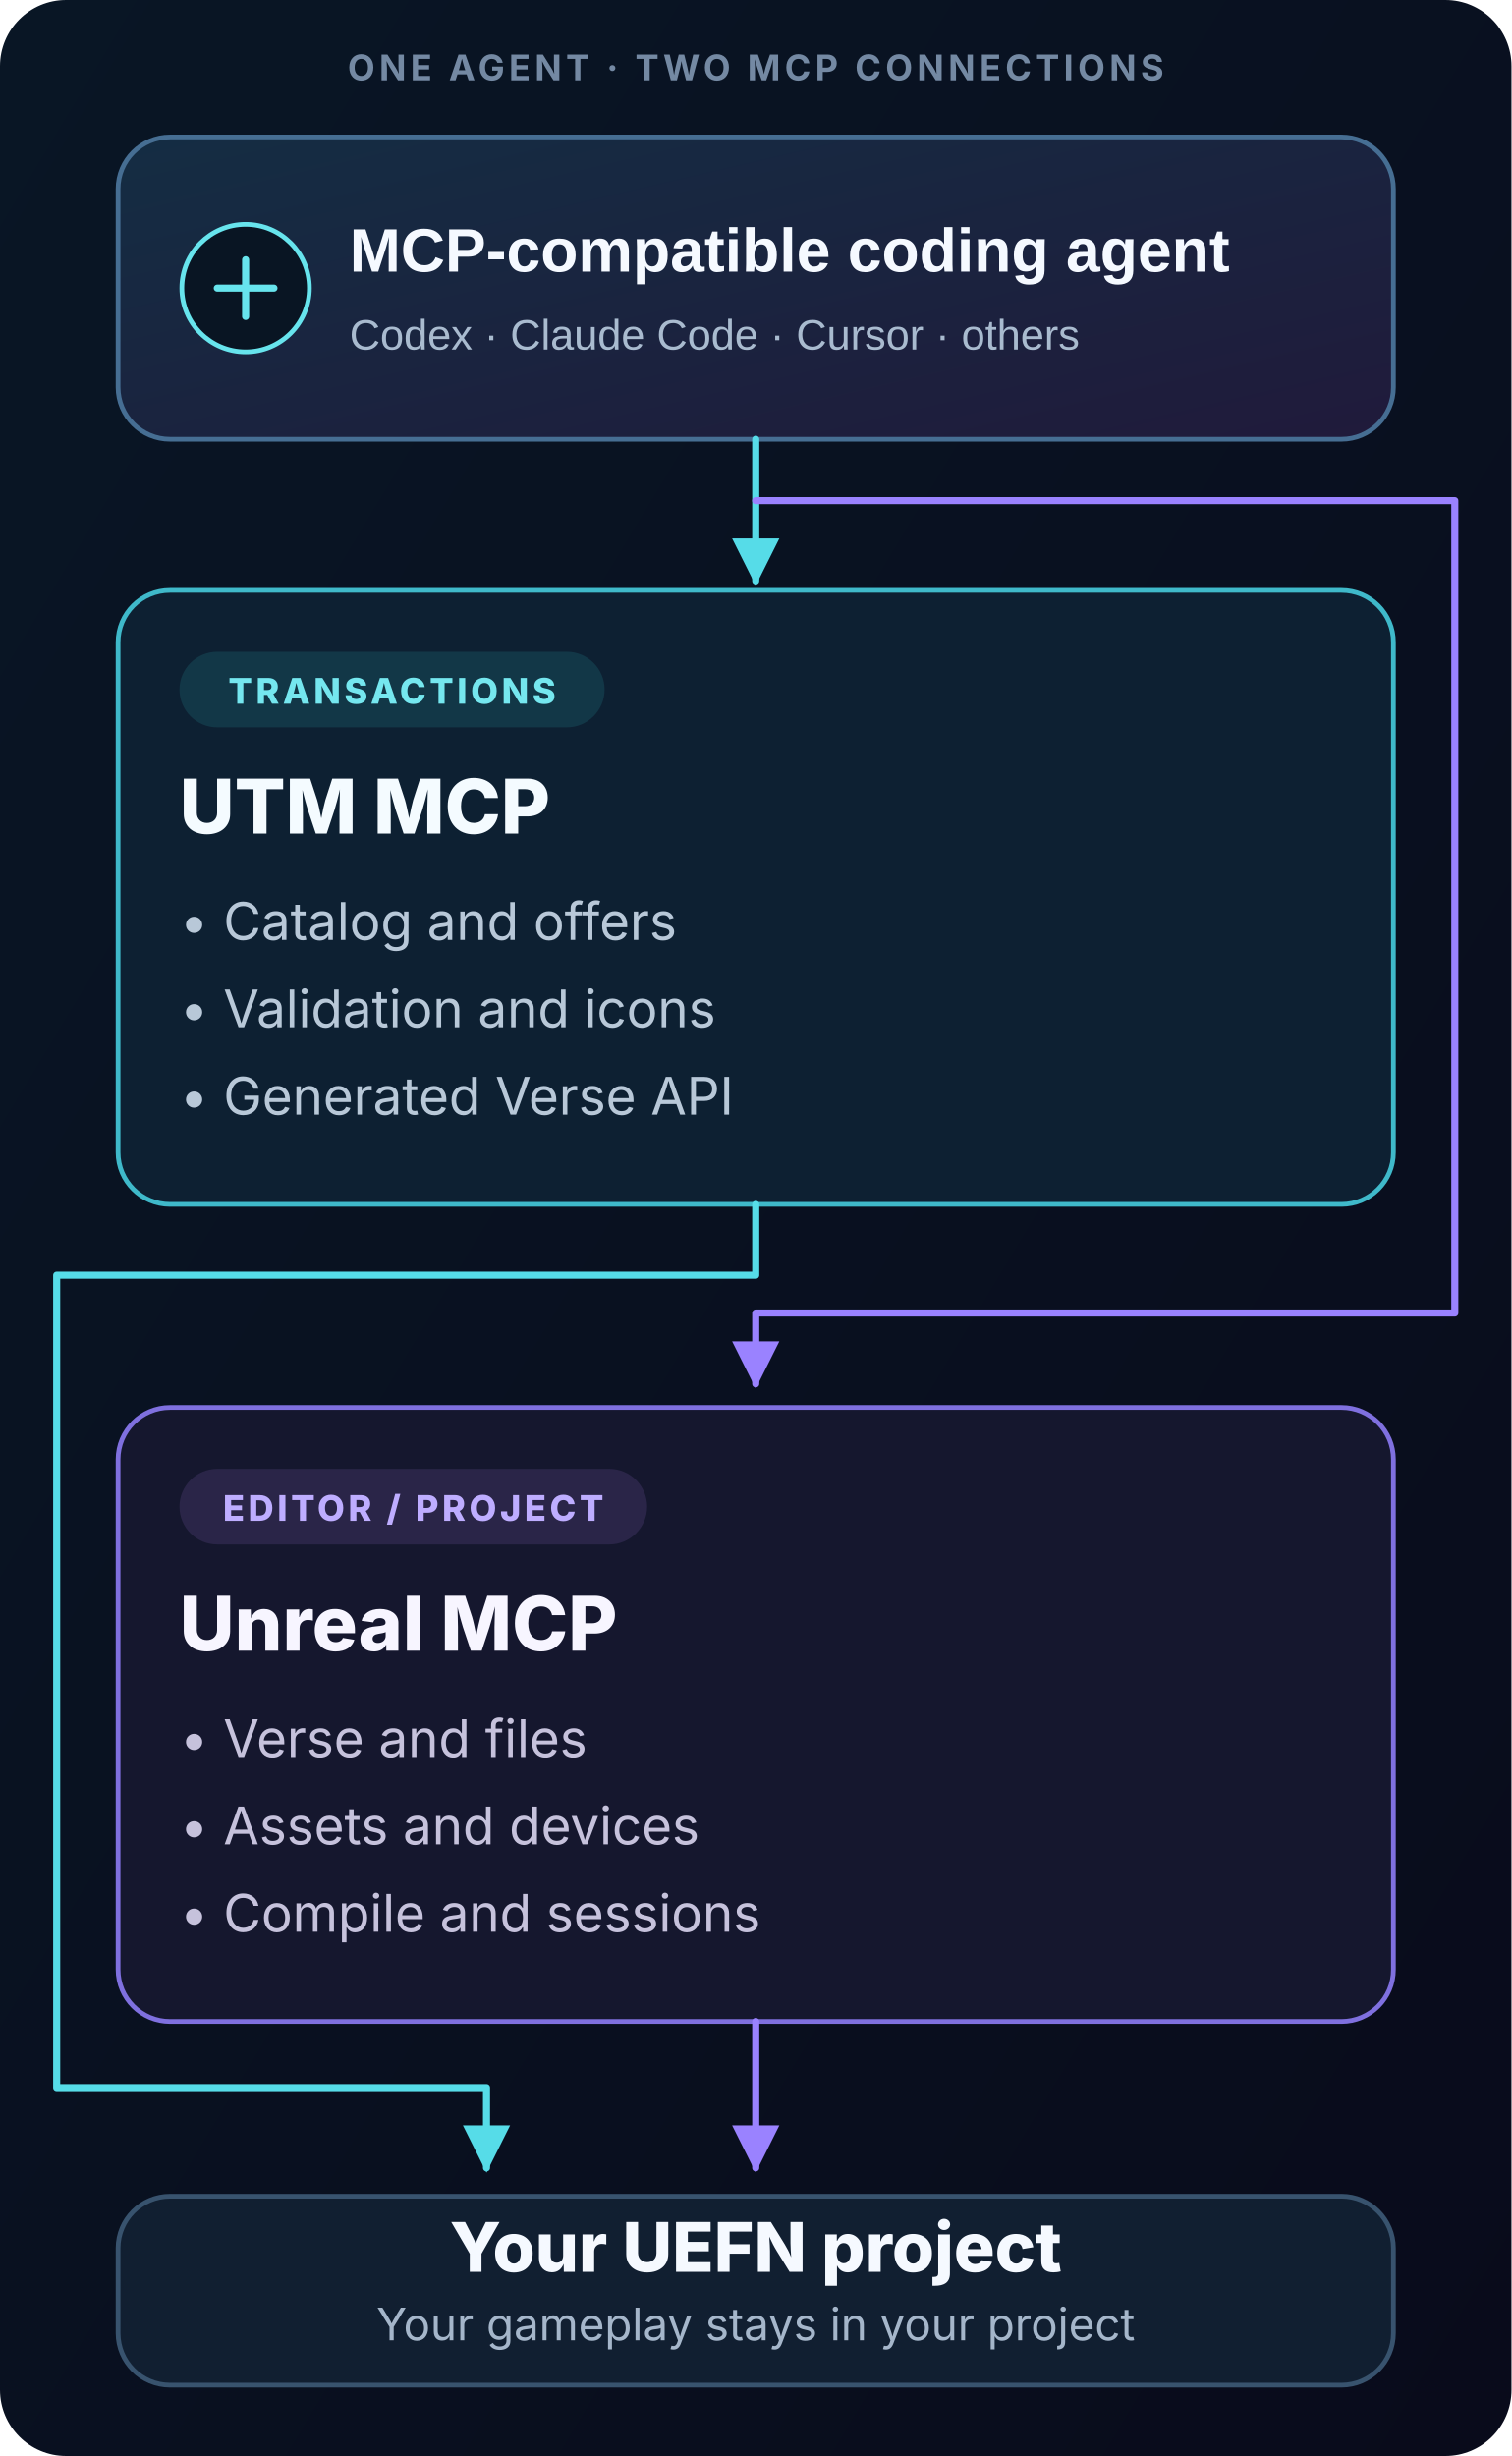
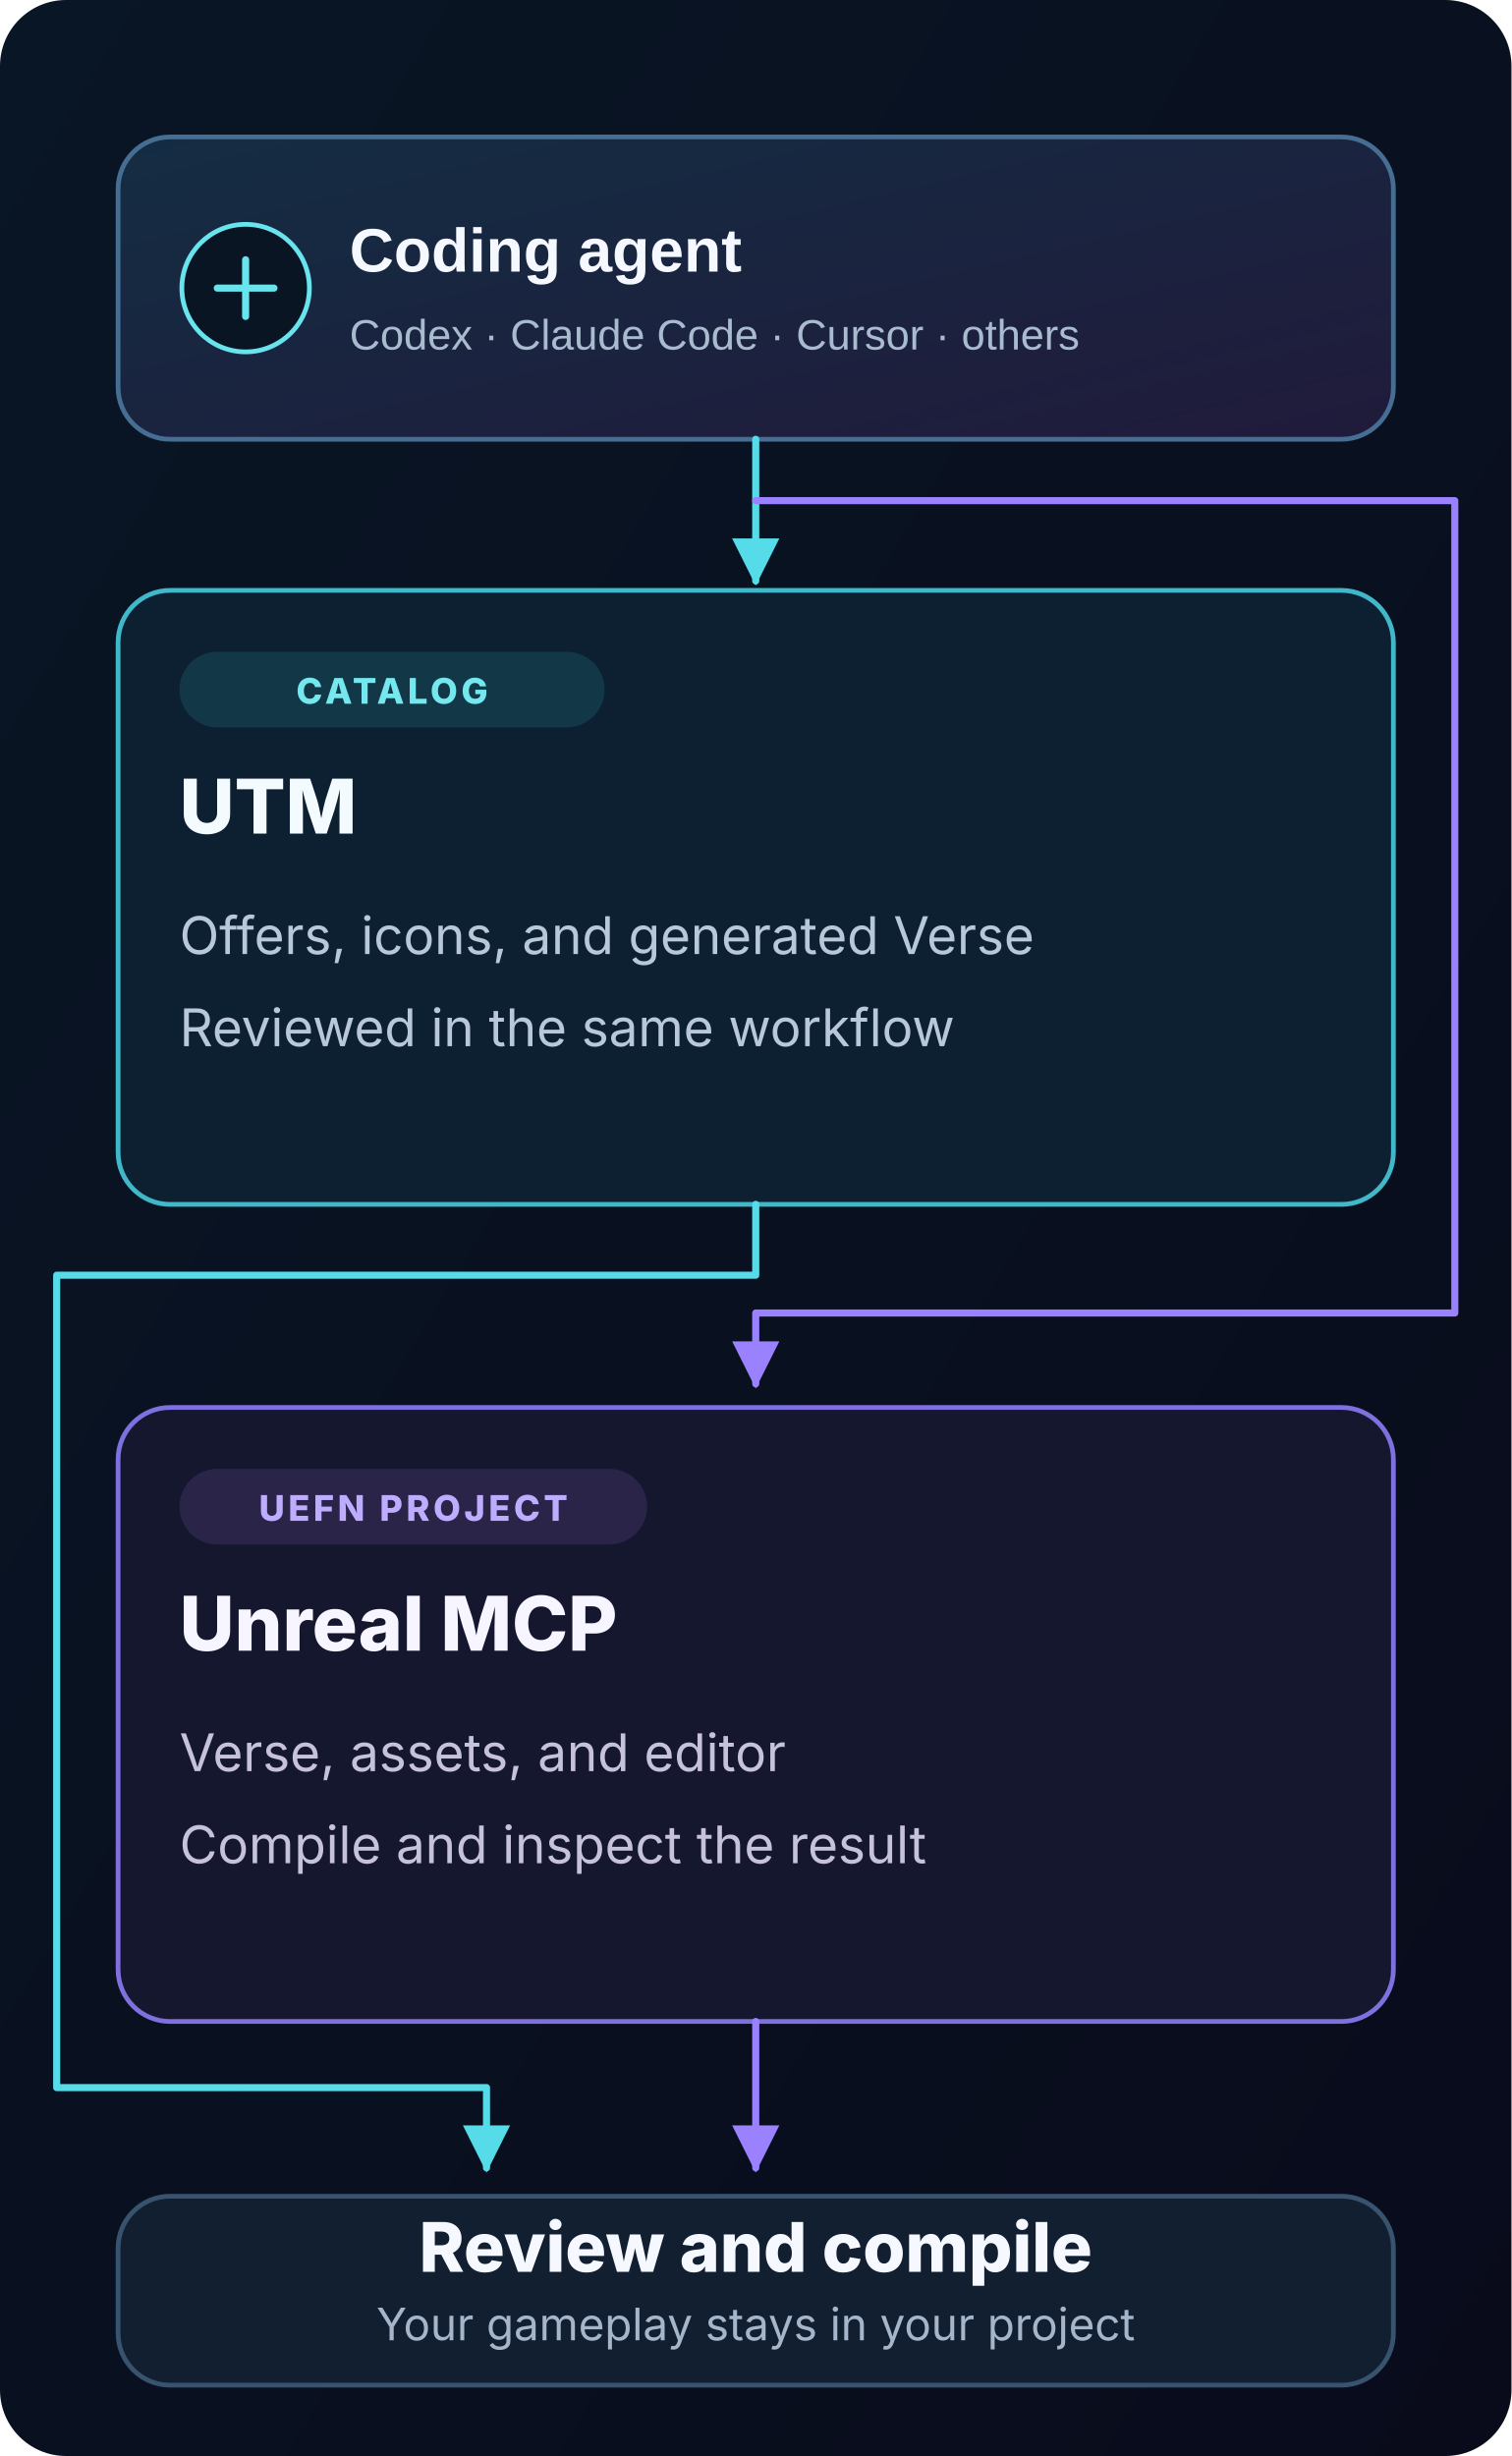
<svg xmlns="http://www.w3.org/2000/svg" viewBox="0 0 640 1040" role="img" aria-labelledby="title desc">
  <defs>
    <linearGradient id="background" x1="0" y1="0" x2="1" y2="1">
      <stop stop-color="#091625" />
      <stop offset="1" stop-color="#090b1b" />
    </linearGradient>
    <linearGradient id="agentFill" x1="0" y1="0" x2="1" y2="1">
      <stop stop-color="#142d43" />
      <stop offset="1" stop-color="#201a3b" />
    </linearGradient>
    <marker id="arrowCyan" viewBox="0 0 12 12" refX="10" refY="6" markerWidth="8" markerHeight="8" orient="auto">
      <path d="M1 1 11 6 1 11Z" fill="#56dce8" />
    </marker>
    <marker id="arrowPurple" viewBox="0 0 12 12" refX="10" refY="6" markerWidth="8" markerHeight="8" orient="auto">
      <path d="M1 1 11 6 1 11Z" fill="#9a82ff" />
    </marker>
  </defs>
  <rect width="640" height="1040" rx="28" fill="url(#background)" />
-   <text x="320" y="34" text-anchor="middle" fill="#7489a3" font-family="Inter,Segoe UI,Arial,sans-serif" font-size="15" font-weight="700" letter-spacing="1.8">ONE AGENT · TWO MCP CONNECTIONS</text>
  <g>
    <rect x="50" y="58" width="540" height="128" rx="22" fill="url(#agentFill)" stroke="#466e93" stroke-width="2" />
    <circle cx="104" cy="122" r="27" fill="#091523" stroke="#67e4ed" stroke-width="2" />
    <path d="M92 122h24M104 110v24" stroke="#67e4ed" stroke-width="3" stroke-linecap="round" />
-     <text x="148" y="115" fill="#f5f9ff" font-family="Segoe UI,Arial,sans-serif" font-size="26" font-weight="800">MCP-compatible coding agent</text>
+     <text x="148" y="115" fill="#f5f9ff" font-family="Segoe UI,Arial,sans-serif" font-size="26" font-weight="800">Coding agent</text>
    <text x="148" y="148" fill="#a9bbcf" font-family="Segoe UI,Arial,sans-serif" font-size="18">Codex · Claude Code · Cursor · others</text>
  </g>
  <path d="M320 186V246" fill="none" stroke="#56dce8" stroke-width="3" stroke-linecap="round" marker-end="url(#arrowCyan)" />
  <path d="M320 212H616V556H320V586" fill="none" stroke="#9a82ff" stroke-width="3" stroke-linecap="round" stroke-linejoin="round" marker-end="url(#arrowPurple)" />
  <g>
    <rect x="50" y="250" width="540" height="260" rx="22" fill="#0d2032" stroke="#3fb9ca" stroke-width="2" />
    <rect x="76" y="276" width="180" height="32" rx="16" fill="#123747" />
-     <text x="166" y="298" text-anchor="middle" fill="#75e7ef" font-family="Inter,Segoe UI,Arial,sans-serif" font-size="15" font-weight="800" letter-spacing="1.5">TRANSACTIONS</text>
-     <text x="76" y="353" fill="#f4fbff" font-family="Inter,Segoe UI,Arial,sans-serif" font-size="32" font-weight="800">UTM MCP</text>
-     <text x="76" y="398" fill="#b8c8d8" font-family="Inter,Segoe UI,Arial,sans-serif" font-size="22">• Catalog and offers</text>
-     <text x="76" y="435" fill="#b8c8d8" font-family="Inter,Segoe UI,Arial,sans-serif" font-size="22">• Validation and icons</text>
-     <text x="76" y="472" fill="#b8c8d8" font-family="Inter,Segoe UI,Arial,sans-serif" font-size="22">• Generated Verse API</text>
+     <text x="166" y="298" text-anchor="middle" fill="#75e7ef" font-family="Inter,Segoe UI,Arial,sans-serif" font-size="15" font-weight="800" letter-spacing="1.5">CATALOG</text>
+     <text x="76" y="353" fill="#f4fbff" font-family="Inter,Segoe UI,Arial,sans-serif" font-size="32" font-weight="800">UTM</text>
+     <text x="76" y="404" fill="#b8c8d8" font-family="Inter,Segoe UI,Arial,sans-serif" font-size="22">Offers, icons, and generated Verse</text>
+     <text x="76" y="443" fill="#b8c8d8" font-family="Inter,Segoe UI,Arial,sans-serif" font-size="22">Reviewed in the same workflow</text>
  </g>
  <path d="M320 510V540H24V884H206V918" fill="none" stroke="#56dce8" stroke-width="3" stroke-linecap="round" stroke-linejoin="round" marker-end="url(#arrowCyan)" />
  <g>
    <rect x="50" y="596" width="540" height="260" rx="22" fill="#15172e" stroke="#7f70df" stroke-width="2" />
    <rect x="76" y="622" width="198" height="32" rx="16" fill="#2a2548" />
-     <text x="175" y="644" text-anchor="middle" fill="#beadff" font-family="Inter,Segoe UI,Arial,sans-serif" font-size="15" font-weight="800" letter-spacing="1.5">EDITOR / PROJECT</text>
+     <text x="175" y="644" text-anchor="middle" fill="#beadff" font-family="Inter,Segoe UI,Arial,sans-serif" font-size="15" font-weight="800" letter-spacing="1.5">UEFN PROJECT</text>
    <text x="76" y="699" fill="#f7f5ff" font-family="Inter,Segoe UI,Arial,sans-serif" font-size="32" font-weight="800">Unreal MCP</text>
-     <text x="76" y="744" fill="#c6c2dc" font-family="Inter,Segoe UI,Arial,sans-serif" font-size="22">• Verse and files</text>
-     <text x="76" y="781" fill="#c6c2dc" font-family="Inter,Segoe UI,Arial,sans-serif" font-size="22">• Assets and devices</text>
-     <text x="76" y="818" fill="#c6c2dc" font-family="Inter,Segoe UI,Arial,sans-serif" font-size="22">• Compile and sessions</text>
+     <text x="76" y="750" fill="#c6c2dc" font-family="Inter,Segoe UI,Arial,sans-serif" font-size="22">Verse, assets, and editor</text>
+     <text x="76" y="789" fill="#c6c2dc" font-family="Inter,Segoe UI,Arial,sans-serif" font-size="22">Compile and inspect the result</text>
  </g>
  <path d="M320 856V918" fill="none" stroke="#9a82ff" stroke-width="3" stroke-linecap="round" marker-end="url(#arrowPurple)" />
  <g>
    <rect x="50" y="930" width="540" height="80" rx="22" fill="#111f31" stroke="#38536e" stroke-width="2" />
-     <text x="320" y="962" text-anchor="middle" fill="#f5f9ff" font-family="Inter,Segoe UI,Arial,sans-serif" font-size="29" font-weight="800">Your UEFN project</text>
+     <text x="320" y="962" text-anchor="middle" fill="#f5f9ff" font-family="Inter,Segoe UI,Arial,sans-serif" font-size="29" font-weight="800">Review and compile</text>
    <text x="320" y="991" text-anchor="middle" fill="#a5b6ca" font-family="Inter,Segoe UI,Arial,sans-serif" font-size="19">Your gameplay stays in your project</text>
  </g>
</svg>
